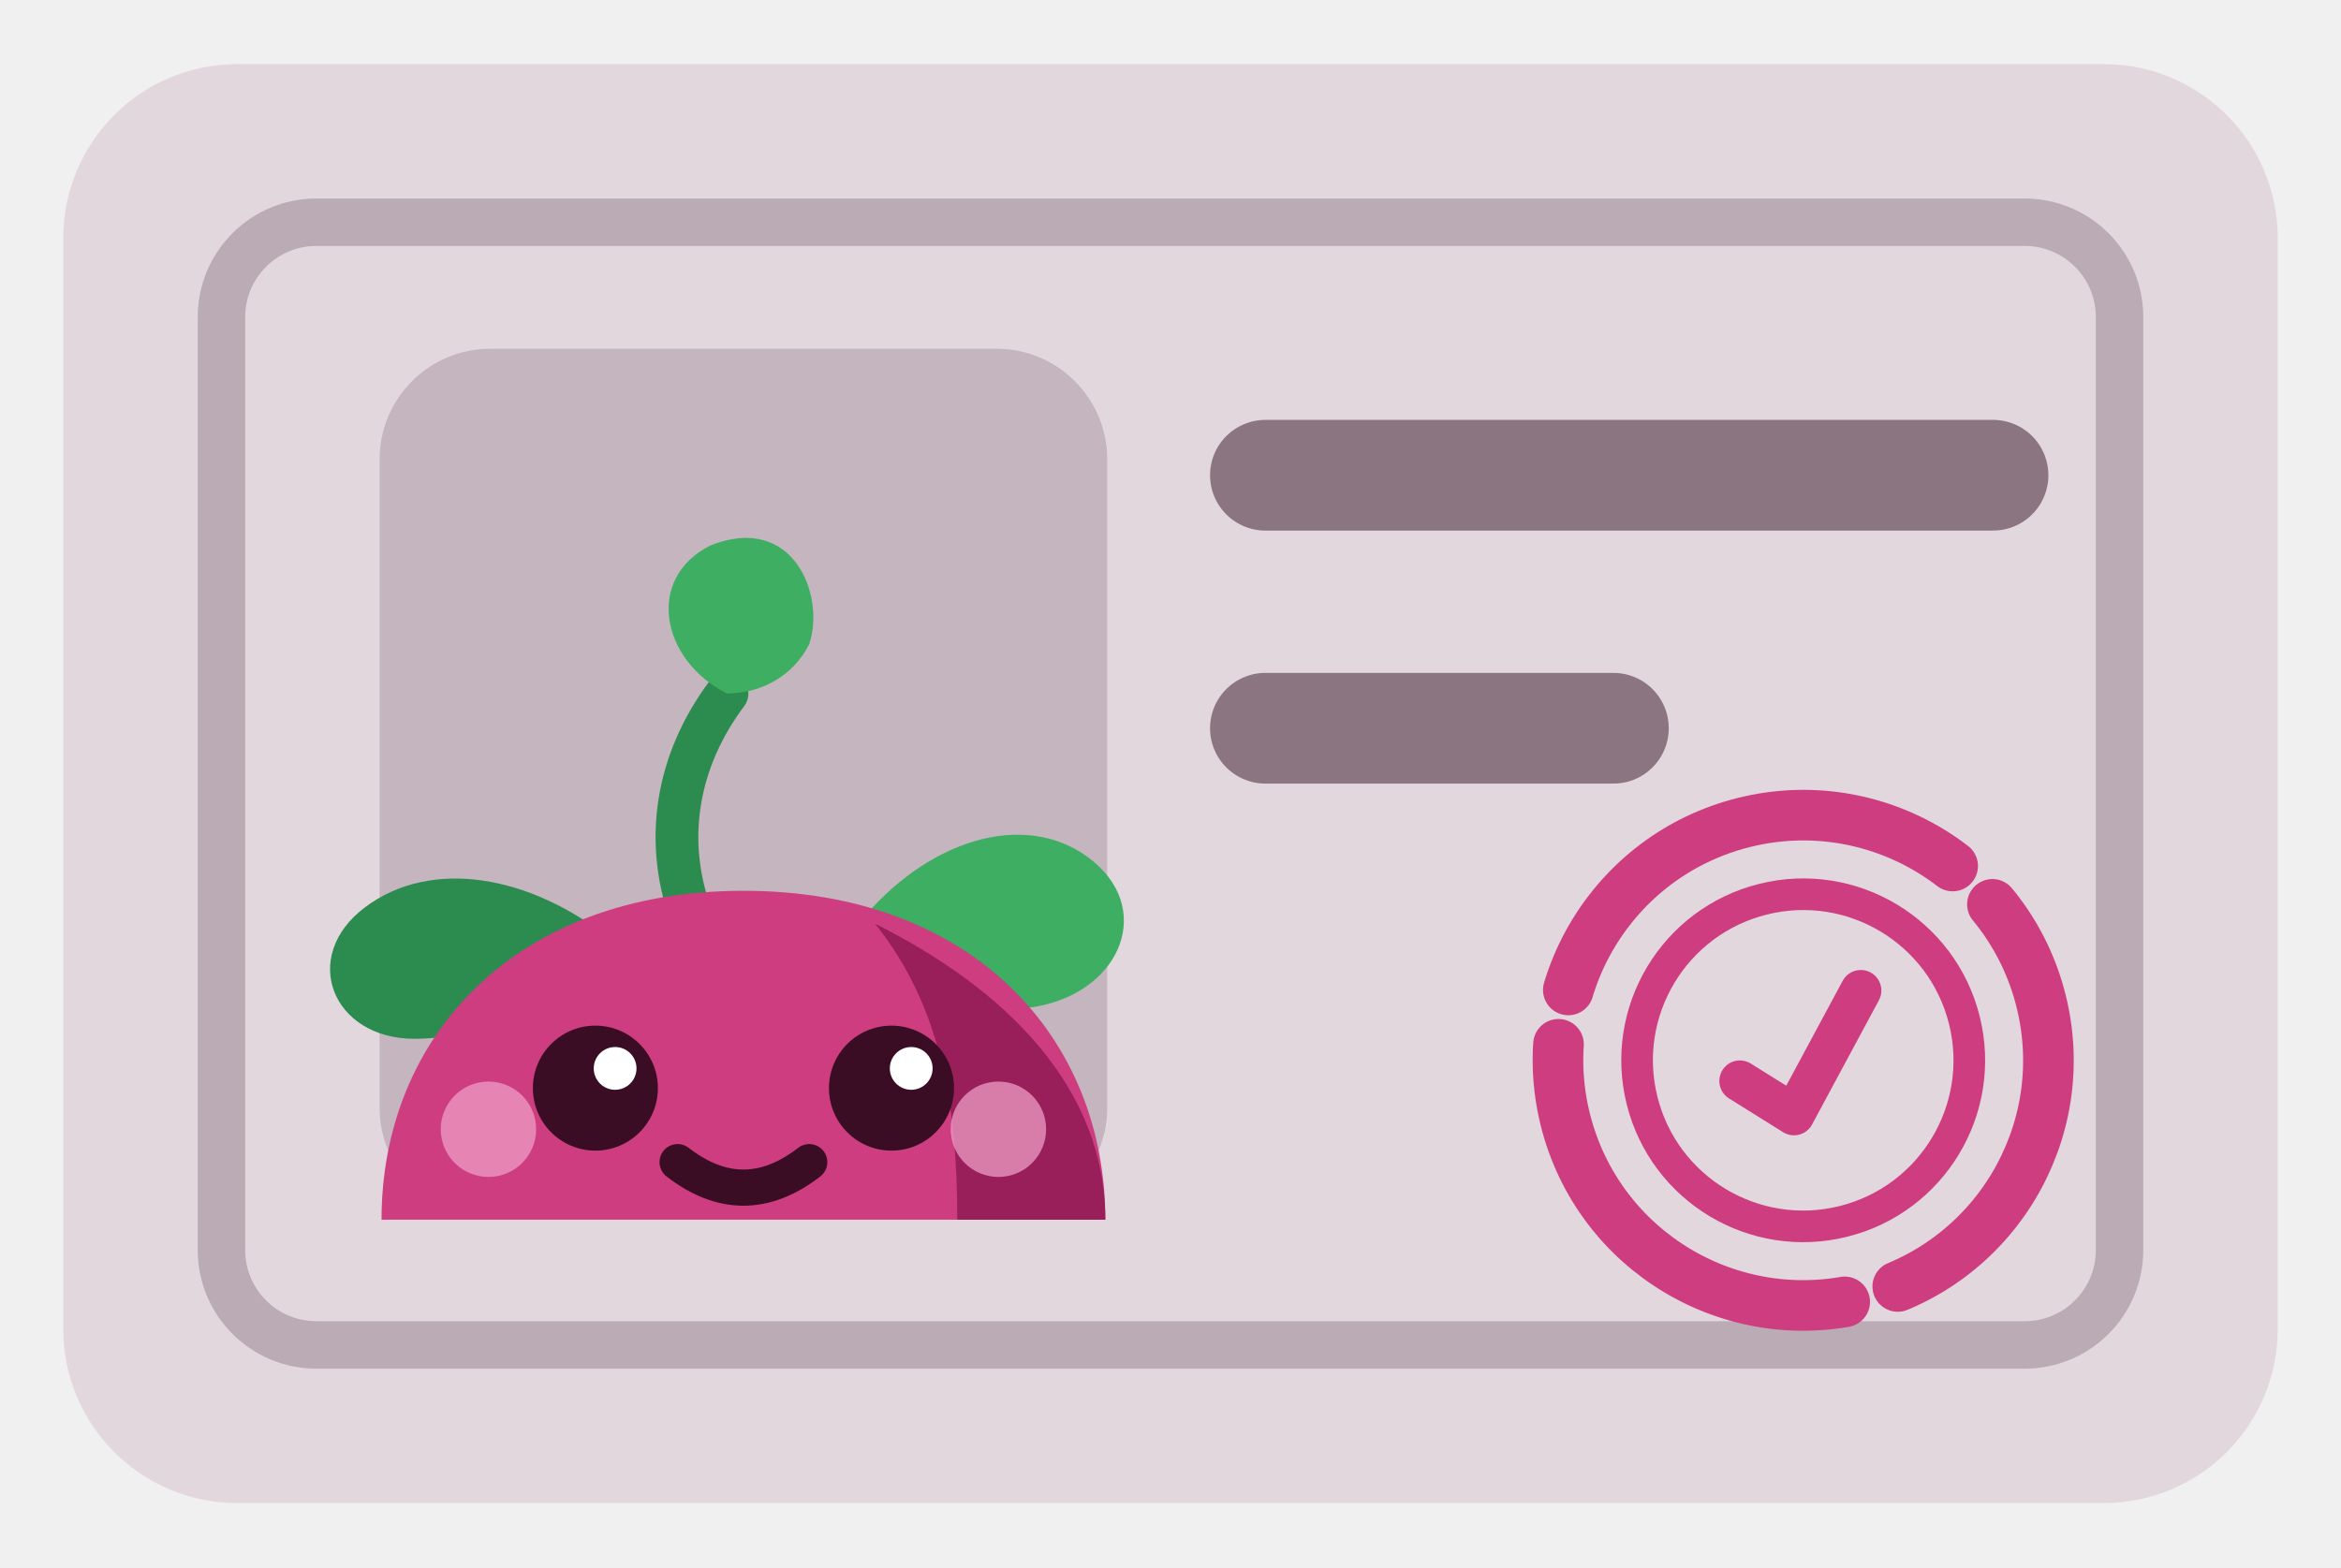
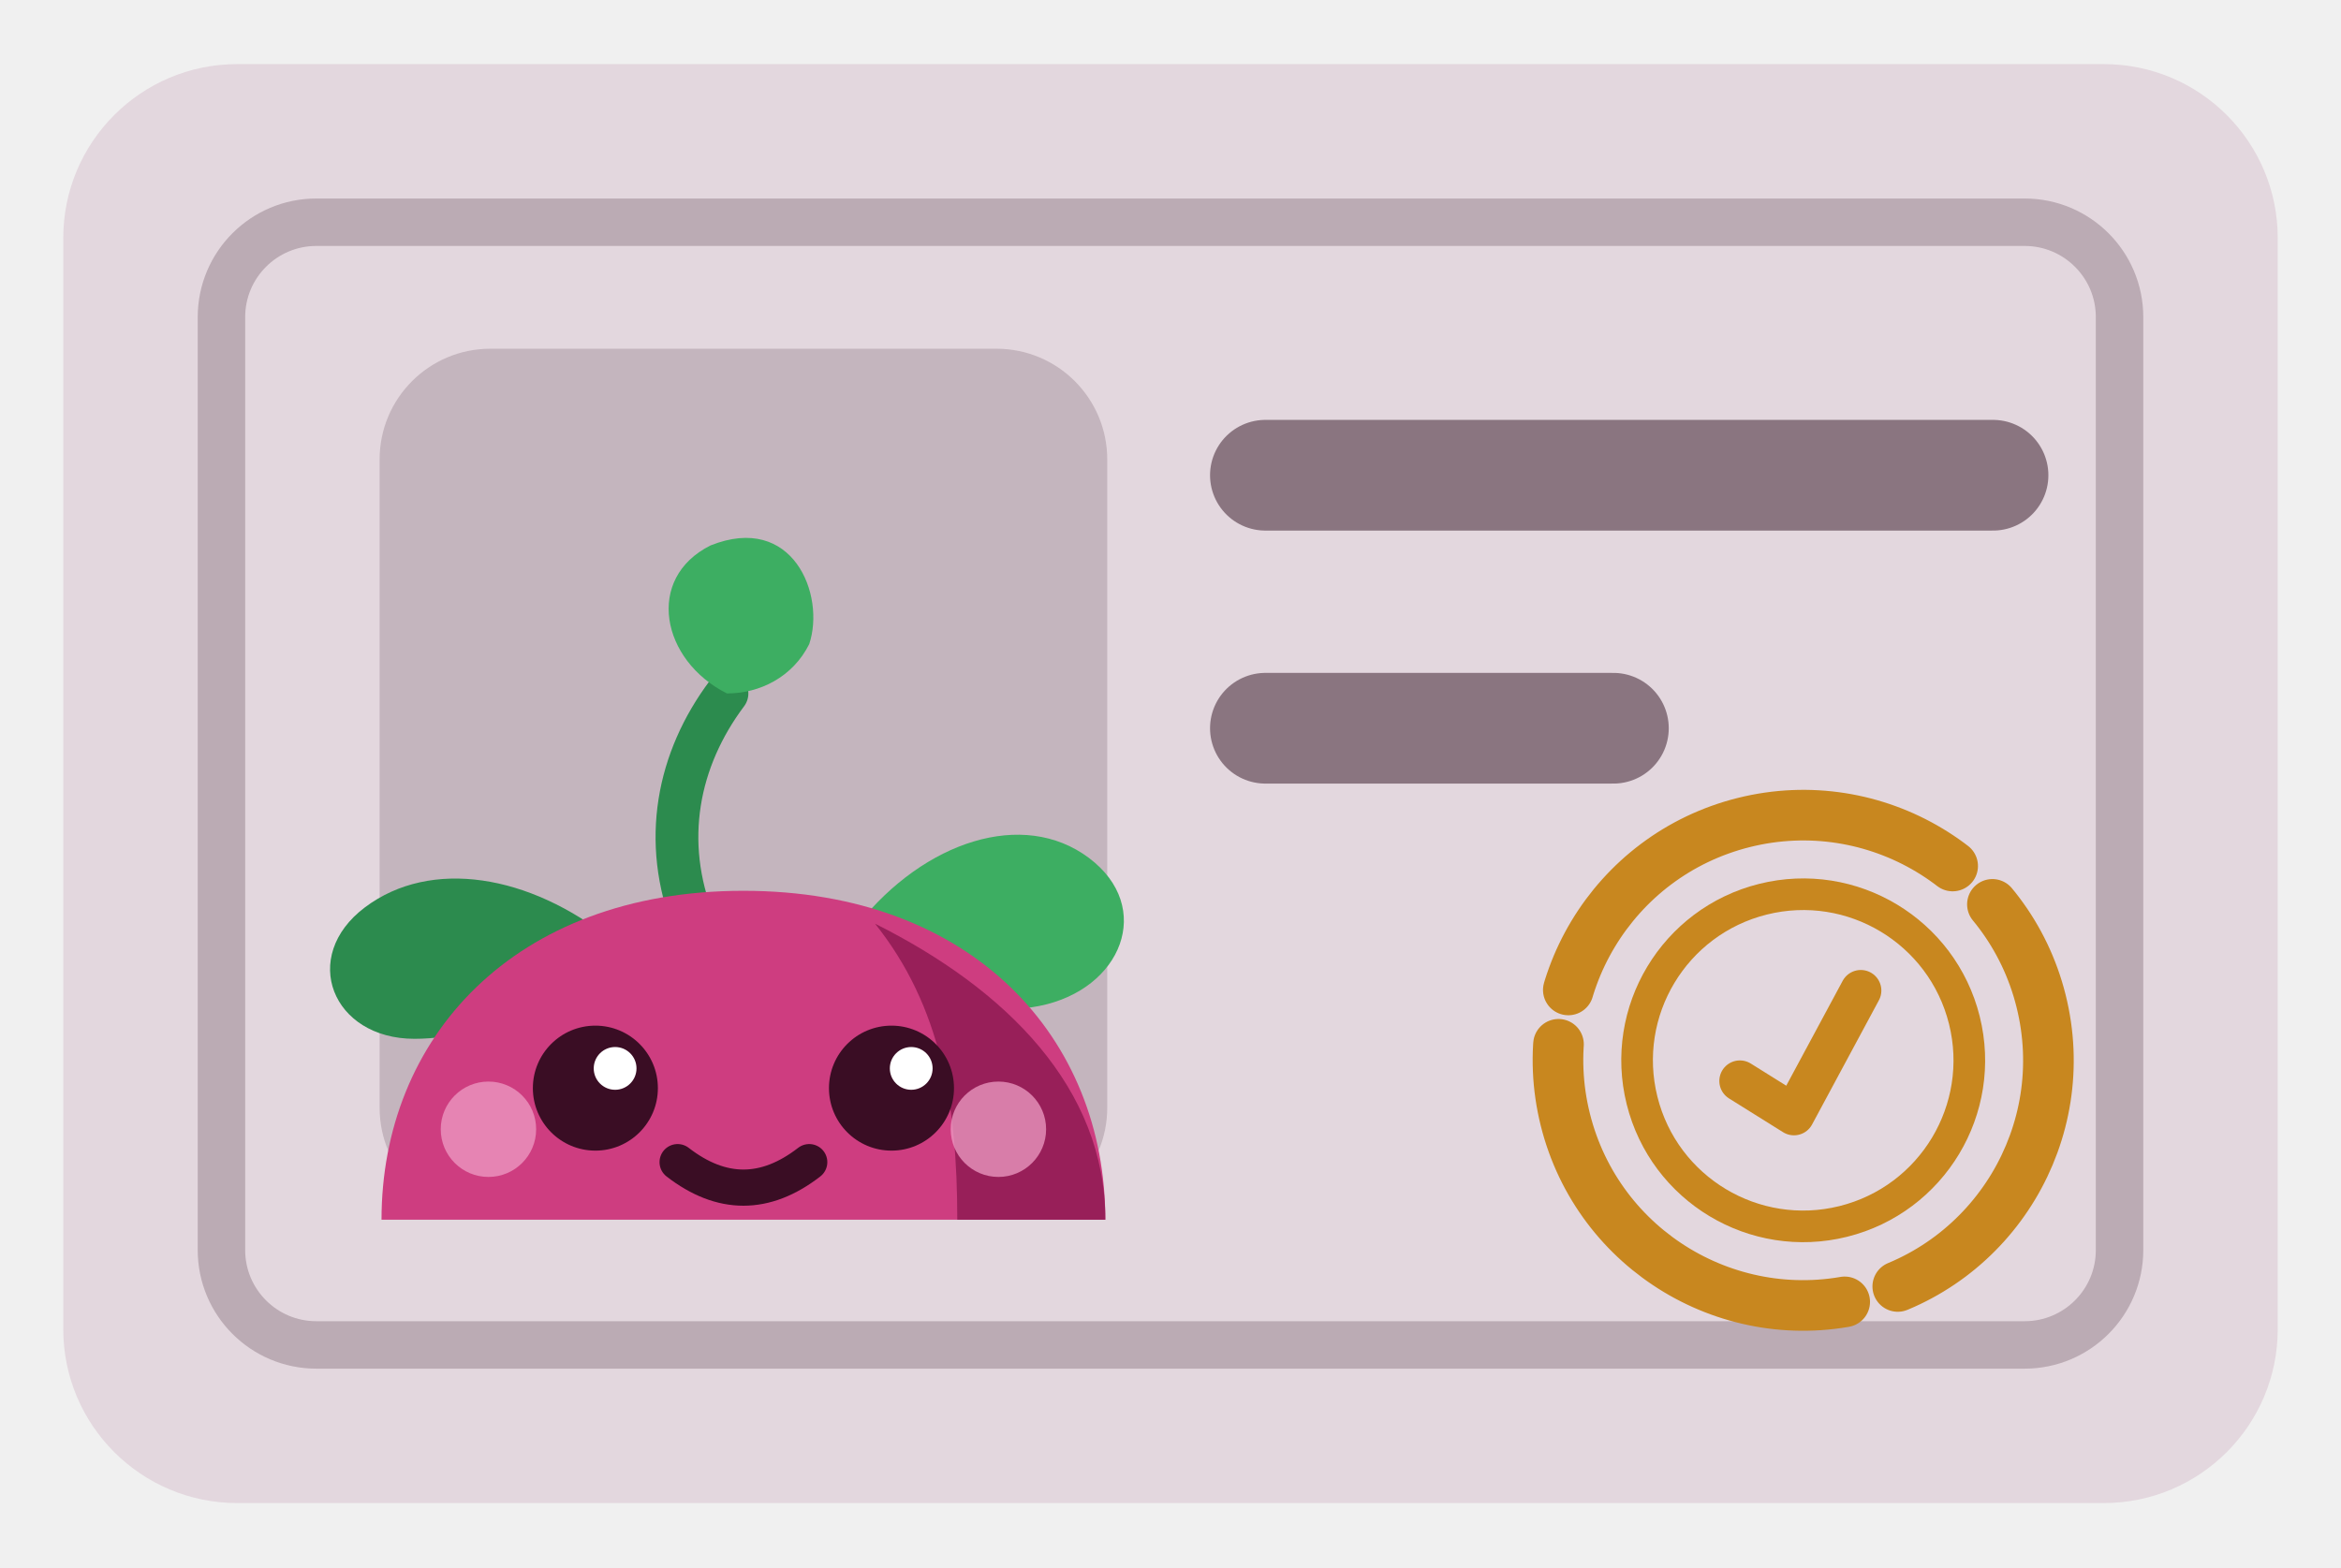
<svg xmlns="http://www.w3.org/2000/svg" viewBox="26 40 148 99" width="112" height="75" fill="none">
  <rect x="30" y="44" width="140" height="91" rx="11" fill="#E3D7DE" />
  <rect x="40" y="54" width="120" height="71" rx="6" stroke="#8A7580" stroke-width="3" fill="none" opacity="0.45" />
  <rect x="50" y="62" width="46" height="55" rx="7" fill="#8A7580" opacity="0.35" />
  <g transform="translate(73,115) scale(1.04)">
    <path d="M-3,-16 C-5,-21 -4,-26 -1,-30" stroke="#2C8B4E" stroke-width="2.6" stroke-linecap="round" fill="none" />
    <path d="M-1,-30 C-5,-32 -6,-37 -2,-39 C3,-41 5,-36 4,-33 C3,-31 1,-30 -1,-30 Z" fill="#3DAE62" />
    <path d="M-8,-15 C-13,-19 -19,-20 -23,-17 C-27,-14 -25,-9 -20,-9 C-15,-9 -11,-12 -8,-15 Z" fill="#2C8B4E" />
    <path d="M7,-16 C11,-21 17,-23 21,-20 C25,-17 23,-12 18,-11 C13,-10 9,-13 7,-16 Z" fill="#3DAE62" />
    <path d="M0,-18 C-14,-18 -22,-9 -22,2 L22,2 C22,-9 14,-18 0,-18 Z" fill="#CE3D80" />
    <path d="M8,-16 C16,-12 22,-6 22,2 L13,2 C13,-5 12,-11 8,-16 Z" fill="#8E1A52" opacity="0.85" />
    <circle cx="-9" cy="-6" r="3.8" fill="#3A0D24" />
    <circle cx="-7.8" cy="-7.2" r="1.3" fill="#FFFFFF" />
    <circle cx="9" cy="-6" r="3.8" fill="#3A0D24" />
    <circle cx="10.2" cy="-7.2" r="1.3" fill="#FFFFFF" />
    <path d="M-4,-1.5 Q0,1.6 4,-1.5" stroke="#3A0D24" stroke-width="2.2" stroke-linecap="round" fill="none" />
    <circle cx="-15.5" cy="-3.5" r="2.9" fill="#EE9CC4" opacity="0.75" />
    <circle cx="15.5" cy="-3.5" r="2.9" fill="#EE9CC4" opacity="0.75" />
  </g>
  <g stroke="#8A7580" stroke-width="7" stroke-linecap="round">
    <path d="M106,70 L152,70" />
    <path d="M106,86 L128,86" />
  </g>
-   <g transform="translate(140,107) rotate(-14)" stroke="#CE3D80" fill="none" stroke-linecap="round">
+   <g transform="translate(140,107) rotate(-14)" stroke="#C8871F" fill="none" stroke-linecap="round">
    <circle r="15.5" stroke-width="3.2" stroke-dasharray="22 3.5 28 3.5 30 3.5" />
    <circle r="10.5" stroke-width="2" />
    <path d="M-4.2,0.3 L-1.4,3.2 L4.6,-3.4" stroke-width="2.6" stroke-linejoin="round" />
  </g>
</svg>
